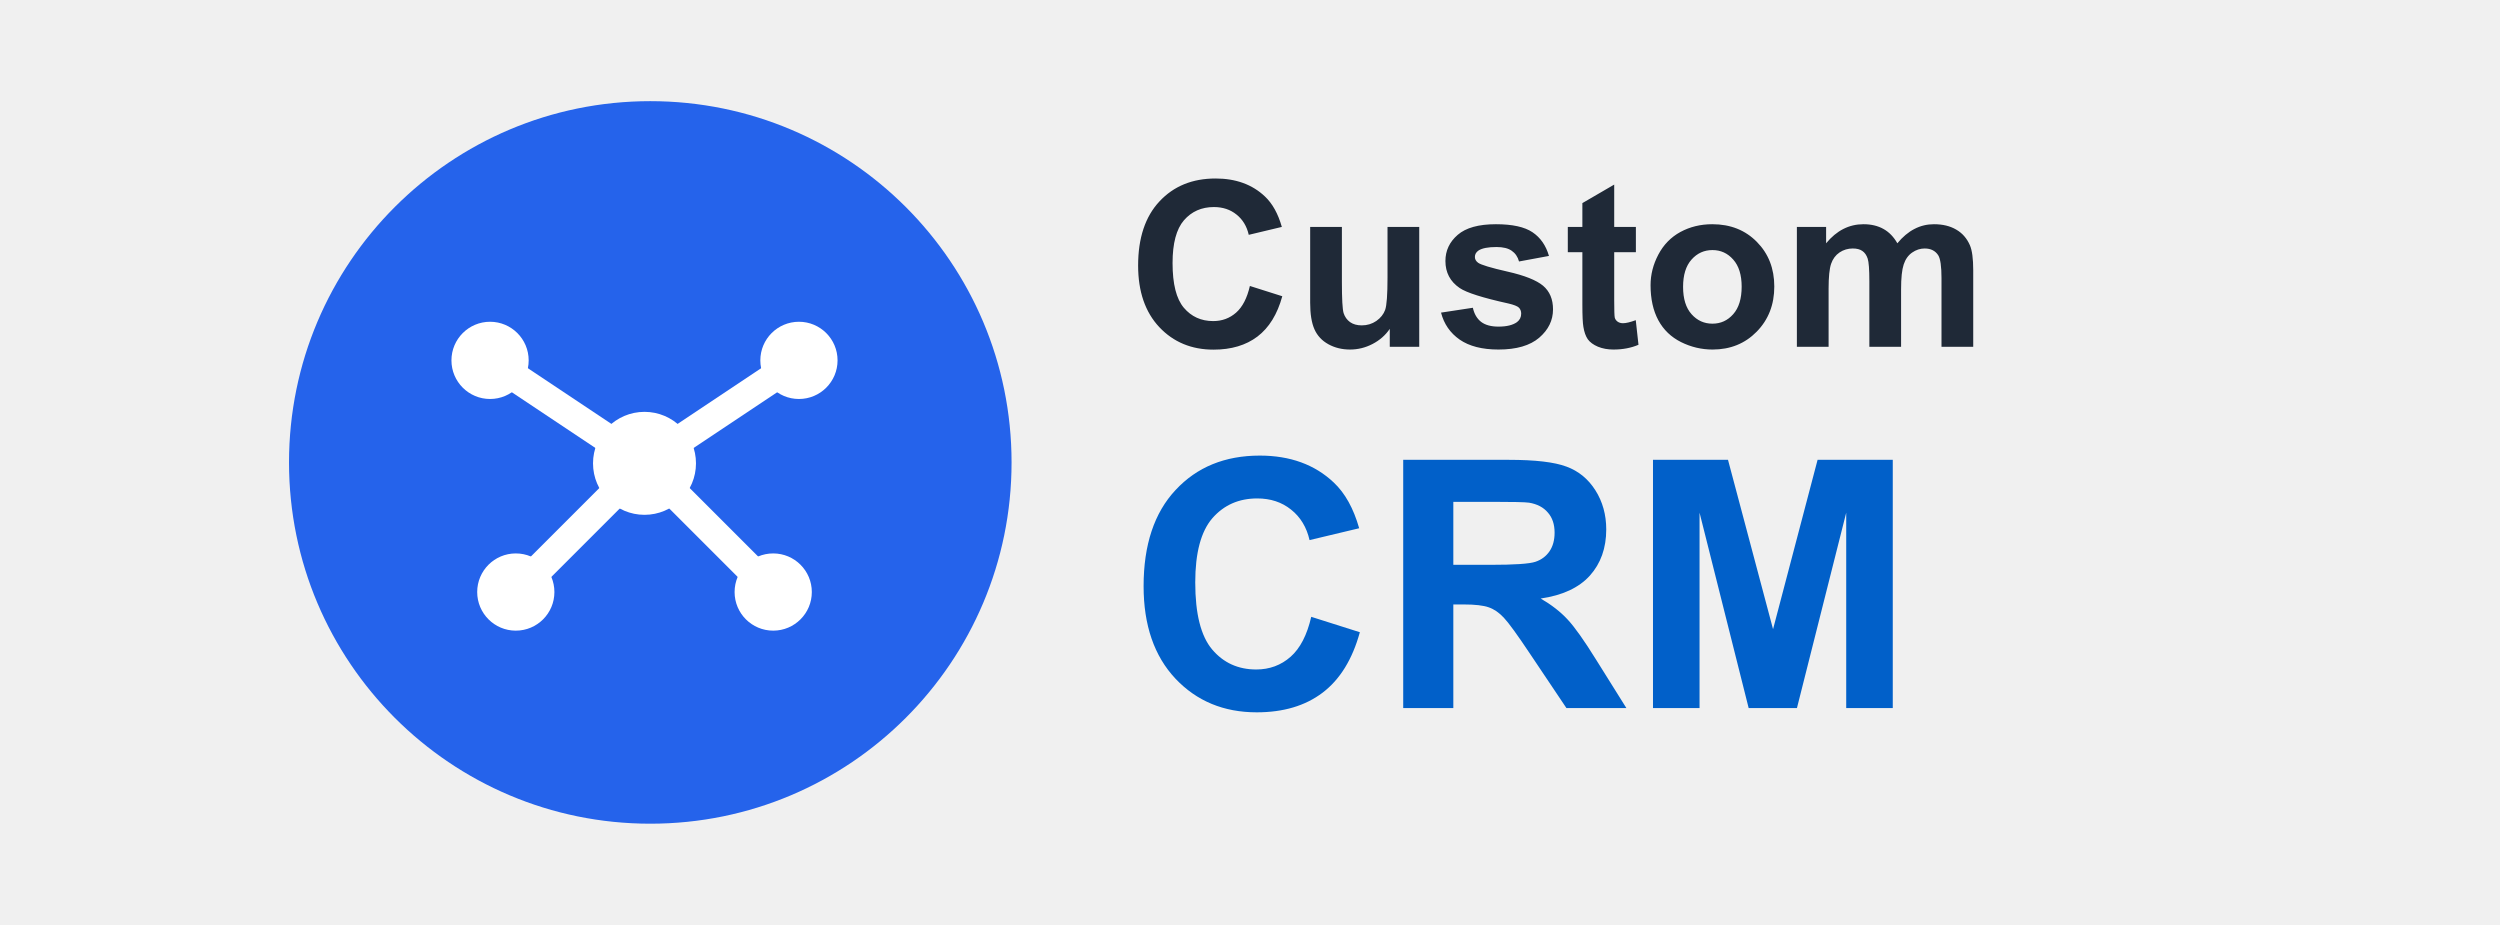
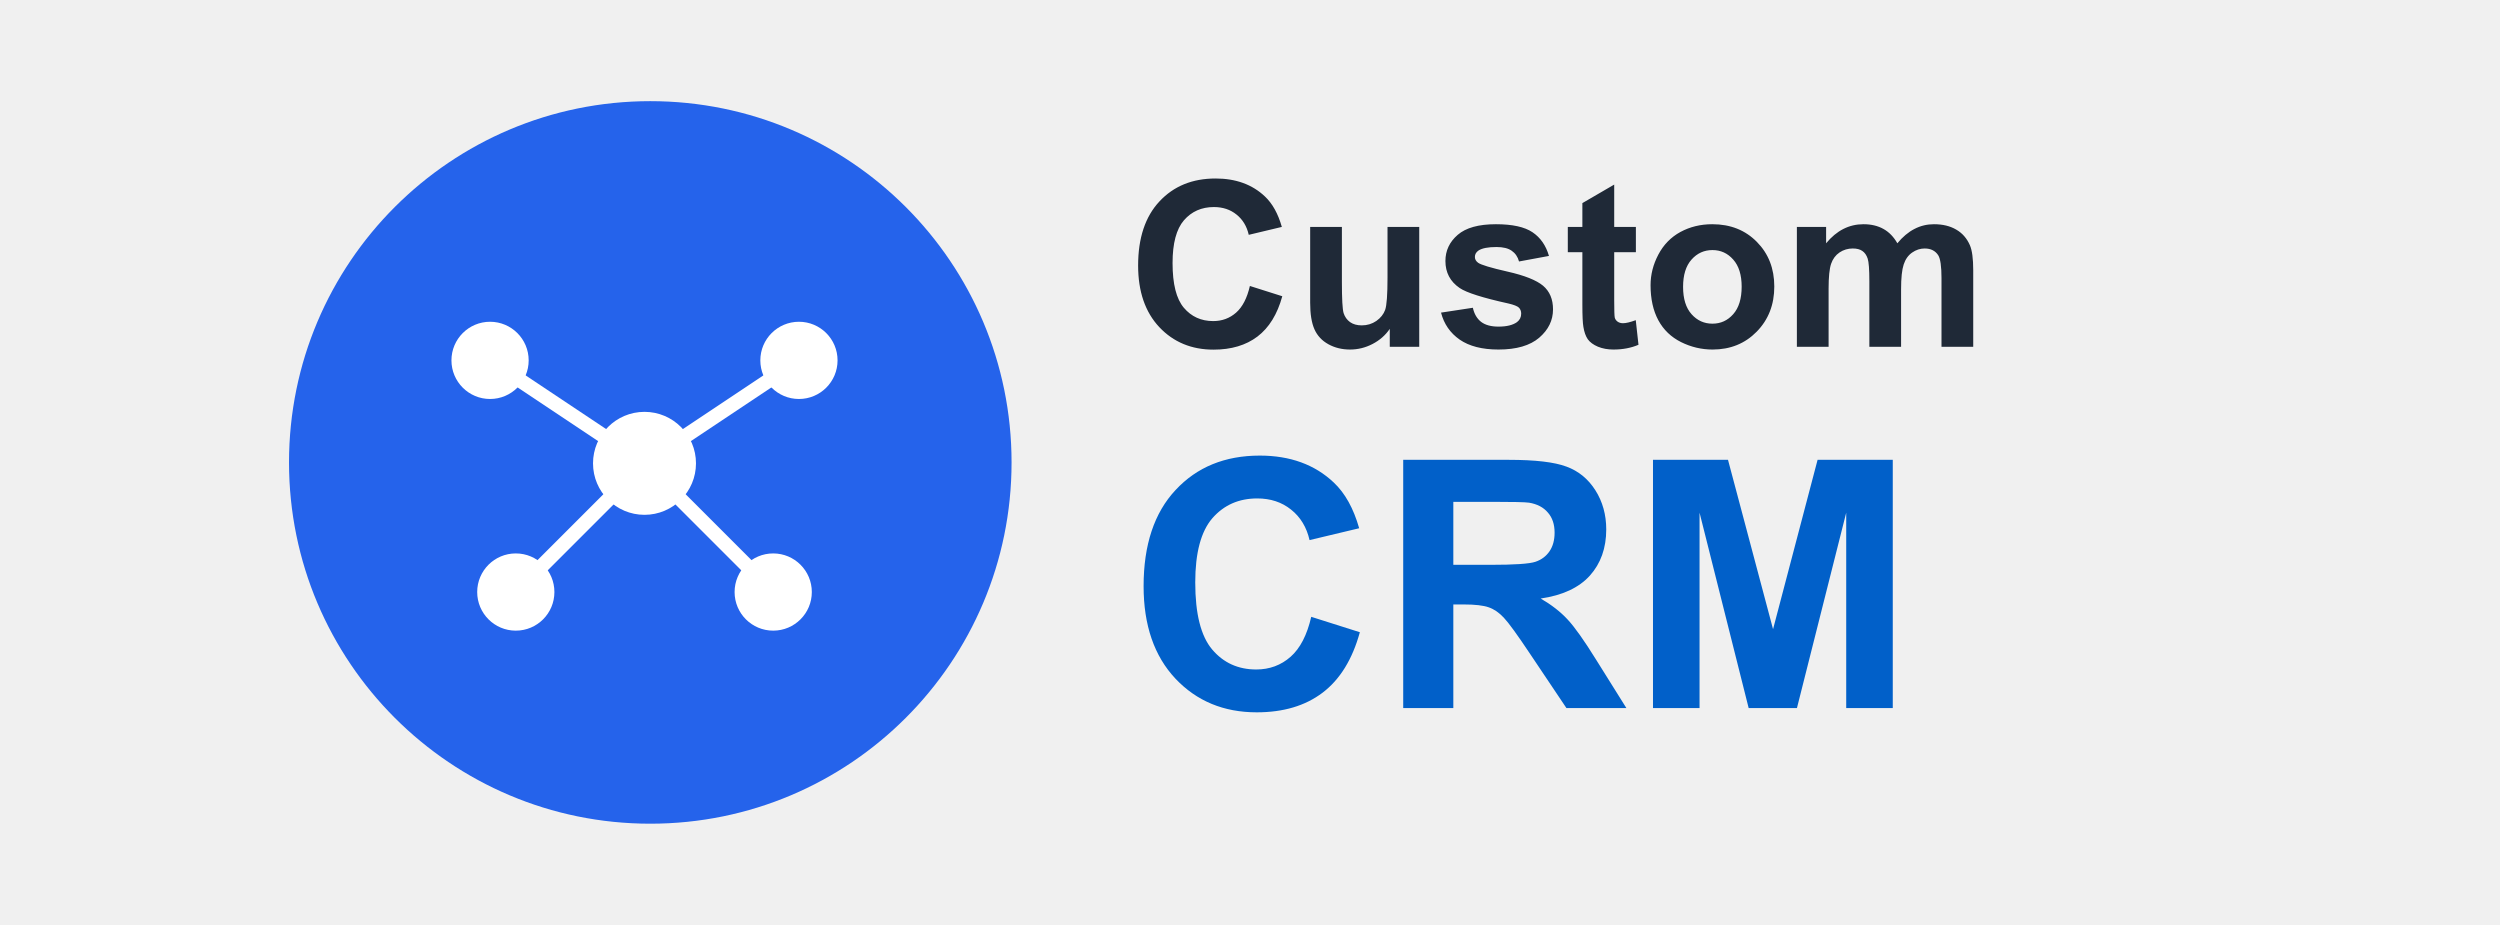
<svg xmlns="http://www.w3.org/2000/svg" width="173" height="64" viewBox="0 0 173 64" fill="none">
  <path d="M45 57C58.807 57 70 45.807 70 32C70 18.193 58.807 7 45 7C31.193 7 20 18.193 20 32C20 45.807 31.193 57 45 57Z" fill="url(#paint0_linear_2282_11031)" />
  <path d="M44.599 35.626C46.567 35.626 48.162 34.03 48.162 32.063C48.162 30.095 46.567 28.5 44.599 28.5C42.632 28.5 41.037 30.095 41.037 32.063C41.037 34.03 42.632 35.626 44.599 35.626Z" fill="white" />
  <path d="M33.912 27.61C35.388 27.61 36.584 26.413 36.584 24.938C36.584 23.462 35.388 22.266 33.912 22.266C32.437 22.266 31.24 23.462 31.24 24.938C31.24 26.413 32.437 27.61 33.912 27.61Z" fill="white" />
  <path d="M55.287 27.61C56.763 27.61 57.959 26.413 57.959 24.938C57.959 23.462 56.763 22.266 55.287 22.266C53.812 22.266 52.615 23.462 52.615 24.938C52.615 26.413 53.812 27.61 55.287 27.61Z" fill="white" />
  <path d="M35.693 43.641C37.169 43.641 38.365 42.445 38.365 40.969C38.365 39.493 37.169 38.297 35.693 38.297C34.218 38.297 33.022 39.493 33.022 40.969C33.022 42.445 34.218 43.641 35.693 43.641Z" fill="white" />
  <path d="M53.506 43.641C54.981 43.641 56.178 42.445 56.178 40.969C56.178 39.493 54.981 38.297 53.506 38.297C52.03 38.297 50.834 39.493 50.834 40.969C50.834 42.445 52.03 43.641 53.506 43.641Z" fill="white" />
-   <path d="M44.599 32.063L33.912 24.938" stroke="white" stroke-width="2" />
-   <path d="M44.6 32.063L55.287 24.938" stroke="white" stroke-width="2" />
-   <path d="M44.599 32.062L35.693 40.969" stroke="white" stroke-width="2" />
-   <path d="M44.6 32.062L53.506 40.969" stroke="white" stroke-width="2" />
+   <path d="M44.599 32.063L33.912 24.938" stroke="white" strokeWidth="2" />
+   <path d="M44.6 32.063L55.287 24.938" stroke="white" strokeWidth="2" />
+   <path d="M44.599 32.062L35.693 40.969" stroke="white" strokeWidth="2" />
+   <path d="M44.6 32.062L53.506 40.969" stroke="white" strokeWidth="2" />
  <path d="M86.492 19.789L88.734 20.5C88.391 21.75 87.818 22.68 87.016 23.289C86.219 23.893 85.206 24.195 83.977 24.195C82.456 24.195 81.206 23.677 80.227 22.641C79.247 21.599 78.758 20.177 78.758 18.375C78.758 16.469 79.25 14.99 80.234 13.938C81.219 12.88 82.513 12.352 84.117 12.352C85.518 12.352 86.656 12.766 87.531 13.594C88.052 14.083 88.443 14.787 88.703 15.703L86.414 16.25C86.279 15.656 85.995 15.188 85.562 14.844C85.135 14.5 84.615 14.328 84 14.328C83.151 14.328 82.461 14.633 81.93 15.242C81.404 15.852 81.141 16.838 81.141 18.203C81.141 19.651 81.401 20.682 81.922 21.297C82.443 21.912 83.12 22.219 83.953 22.219C84.568 22.219 85.096 22.023 85.539 21.633C85.982 21.242 86.299 20.628 86.492 19.789ZM96.172 24V22.758C95.87 23.201 95.471 23.549 94.977 23.805C94.487 24.06 93.969 24.188 93.422 24.188C92.865 24.188 92.365 24.065 91.922 23.82C91.479 23.576 91.159 23.232 90.961 22.789C90.763 22.346 90.664 21.734 90.664 20.953V15.703H92.859V19.516C92.859 20.682 92.898 21.398 92.977 21.664C93.06 21.924 93.208 22.133 93.422 22.289C93.635 22.44 93.906 22.516 94.234 22.516C94.609 22.516 94.945 22.414 95.242 22.211C95.539 22.003 95.742 21.747 95.852 21.445C95.961 21.138 96.016 20.391 96.016 19.203V15.703H98.211V24H96.172ZM99.719 21.633L101.922 21.297C102.016 21.724 102.206 22.049 102.492 22.273C102.779 22.492 103.18 22.602 103.695 22.602C104.263 22.602 104.69 22.497 104.977 22.289C105.169 22.143 105.266 21.948 105.266 21.703C105.266 21.537 105.214 21.398 105.109 21.289C105 21.185 104.755 21.088 104.375 21C102.604 20.609 101.482 20.253 101.008 19.93C100.352 19.482 100.023 18.859 100.023 18.062C100.023 17.344 100.307 16.74 100.875 16.25C101.443 15.76 102.323 15.516 103.516 15.516C104.651 15.516 105.495 15.7 106.047 16.07C106.599 16.44 106.979 16.987 107.188 17.711L105.117 18.094C105.029 17.771 104.859 17.523 104.609 17.352C104.365 17.18 104.013 17.094 103.555 17.094C102.977 17.094 102.562 17.174 102.312 17.336C102.146 17.451 102.062 17.599 102.062 17.781C102.062 17.938 102.135 18.07 102.281 18.18C102.479 18.326 103.161 18.531 104.328 18.797C105.5 19.062 106.318 19.388 106.781 19.773C107.24 20.164 107.469 20.708 107.469 21.406C107.469 22.167 107.151 22.82 106.516 23.367C105.88 23.914 104.94 24.188 103.695 24.188C102.565 24.188 101.669 23.958 101.008 23.5C100.352 23.042 99.922 22.419 99.719 21.633ZM113.203 15.703V17.453H111.703V20.797C111.703 21.474 111.716 21.87 111.742 21.984C111.773 22.094 111.839 22.185 111.938 22.258C112.042 22.331 112.167 22.367 112.312 22.367C112.516 22.367 112.81 22.297 113.195 22.156L113.383 23.859C112.872 24.078 112.294 24.188 111.648 24.188C111.253 24.188 110.896 24.122 110.578 23.992C110.26 23.857 110.026 23.685 109.875 23.477C109.729 23.263 109.628 22.977 109.57 22.617C109.523 22.362 109.5 21.846 109.5 21.07V17.453H108.492V15.703H109.5V14.055L111.703 12.773V15.703H113.203ZM114.219 19.734C114.219 19.005 114.398 18.299 114.758 17.617C115.117 16.935 115.625 16.414 116.281 16.055C116.943 15.695 117.68 15.516 118.492 15.516C119.747 15.516 120.776 15.925 121.578 16.742C122.38 17.555 122.781 18.583 122.781 19.828C122.781 21.083 122.375 22.125 121.562 22.953C120.755 23.776 119.737 24.188 118.508 24.188C117.747 24.188 117.021 24.016 116.328 23.672C115.641 23.328 115.117 22.826 114.758 22.164C114.398 21.497 114.219 20.688 114.219 19.734ZM116.469 19.852C116.469 20.674 116.664 21.305 117.055 21.742C117.445 22.18 117.927 22.398 118.5 22.398C119.073 22.398 119.552 22.18 119.938 21.742C120.328 21.305 120.523 20.669 120.523 19.836C120.523 19.023 120.328 18.398 119.938 17.961C119.552 17.523 119.073 17.305 118.5 17.305C117.927 17.305 117.445 17.523 117.055 17.961C116.664 18.398 116.469 19.029 116.469 19.852ZM124.344 15.703H126.367V16.836C127.091 15.956 127.953 15.516 128.953 15.516C129.484 15.516 129.945 15.625 130.336 15.844C130.727 16.062 131.047 16.393 131.297 16.836C131.661 16.393 132.055 16.062 132.477 15.844C132.898 15.625 133.349 15.516 133.828 15.516C134.438 15.516 134.953 15.641 135.375 15.891C135.797 16.135 136.112 16.497 136.32 16.977C136.471 17.331 136.547 17.904 136.547 18.695V24H134.352V19.258C134.352 18.435 134.276 17.904 134.125 17.664C133.922 17.352 133.609 17.195 133.188 17.195C132.88 17.195 132.591 17.289 132.32 17.477C132.049 17.664 131.854 17.94 131.734 18.305C131.615 18.664 131.555 19.234 131.555 20.016V24H129.359V19.453C129.359 18.646 129.32 18.125 129.242 17.891C129.164 17.656 129.042 17.482 128.875 17.367C128.714 17.253 128.492 17.195 128.211 17.195C127.872 17.195 127.568 17.287 127.297 17.469C127.026 17.651 126.831 17.914 126.711 18.258C126.596 18.602 126.539 19.172 126.539 19.969V24H124.344V15.703Z" fill="#1F2937" />
  <path d="M90.738 42.684L94.102 43.75C93.586 45.625 92.727 47.02 91.523 47.934C90.328 48.84 88.809 49.293 86.965 49.293C84.684 49.293 82.809 48.516 81.34 46.961C79.871 45.398 79.137 43.266 79.137 40.562C79.137 37.703 79.875 35.484 81.352 33.906C82.828 32.32 84.769 31.527 87.176 31.527C89.277 31.527 90.984 32.148 92.297 33.391C93.078 34.125 93.664 35.18 94.055 36.555L90.621 37.375C90.418 36.484 89.992 35.781 89.344 35.266C88.703 34.75 87.922 34.492 87 34.492C85.727 34.492 84.691 34.949 83.894 35.863C83.106 36.777 82.711 38.258 82.711 40.305C82.711 42.477 83.102 44.023 83.883 44.945C84.664 45.867 85.68 46.328 86.93 46.328C87.852 46.328 88.644 46.035 89.309 45.449C89.973 44.863 90.449 43.941 90.738 42.684ZM97.102 49V31.82H104.402C106.238 31.82 107.57 31.977 108.398 32.289C109.234 32.594 109.902 33.141 110.402 33.93C110.902 34.719 111.152 35.621 111.152 36.637C111.152 37.926 110.773 38.992 110.016 39.836C109.258 40.672 108.125 41.199 106.617 41.418C107.367 41.855 107.984 42.336 108.469 42.859C108.961 43.383 109.621 44.312 110.449 45.648L112.547 49H108.398L105.891 45.262C105 43.926 104.391 43.086 104.062 42.742C103.734 42.391 103.387 42.152 103.02 42.027C102.652 41.895 102.07 41.828 101.273 41.828H100.57V49H97.102ZM100.57 39.086H103.137C104.801 39.086 105.84 39.016 106.254 38.875C106.668 38.734 106.992 38.492 107.227 38.148C107.461 37.805 107.578 37.375 107.578 36.859C107.578 36.281 107.422 35.816 107.109 35.465C106.805 35.105 106.371 34.879 105.809 34.785C105.527 34.746 104.684 34.727 103.277 34.727H100.57V39.086ZM114.387 49V31.82H119.578L122.695 43.539L125.777 31.82H130.98V49H127.758V35.477L124.348 49H121.008L117.609 35.477V49H114.387Z" fill="#0160C9" />
  <defs>
    <linearGradient id="paint0_linear_2282_11031" x1="20" y1="7" x2="5020" y2="7" gradientUnits="userSpaceOnUse">
      <stop stop-color="#2563EB" />
      <stop offset="1" stop-color="#1D4ED8" />
    </linearGradient>
  </defs>
</svg>
